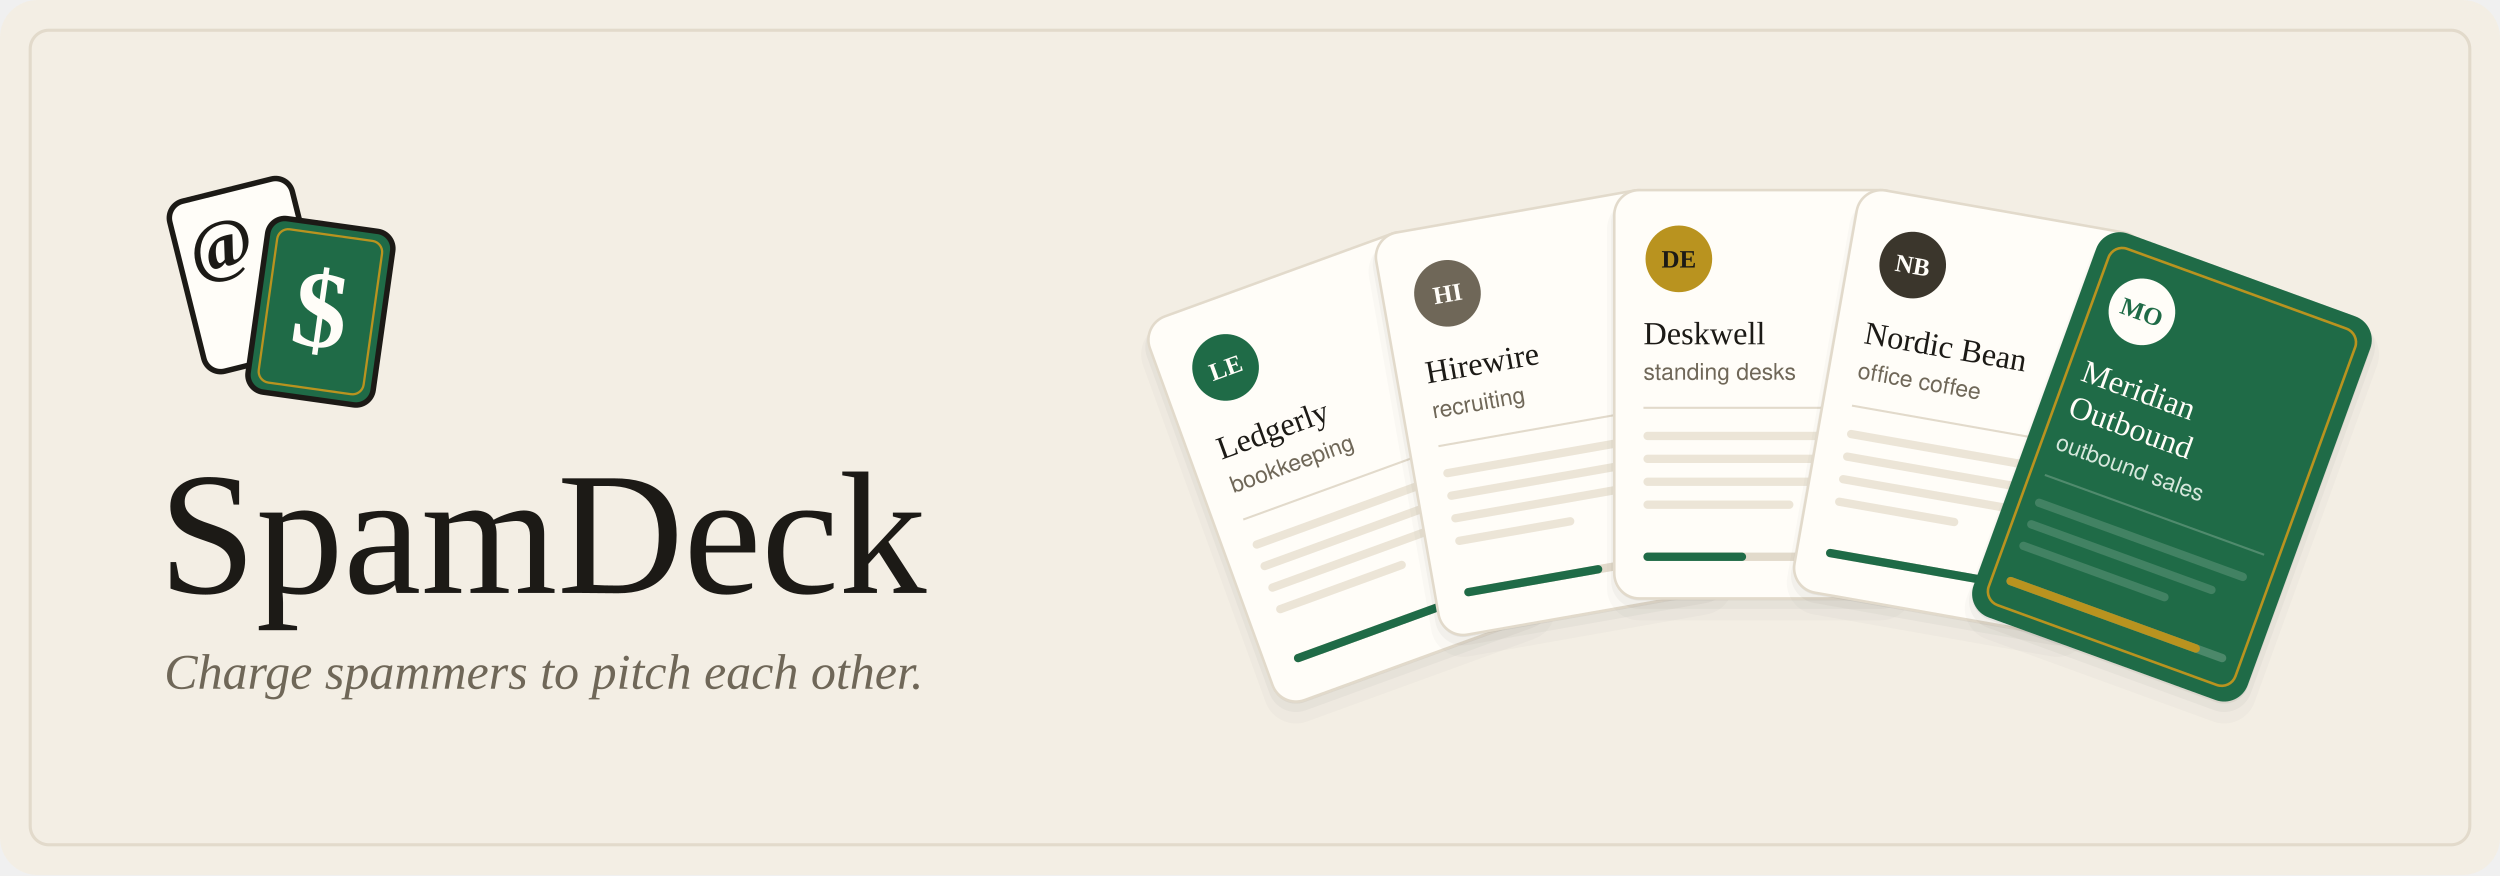
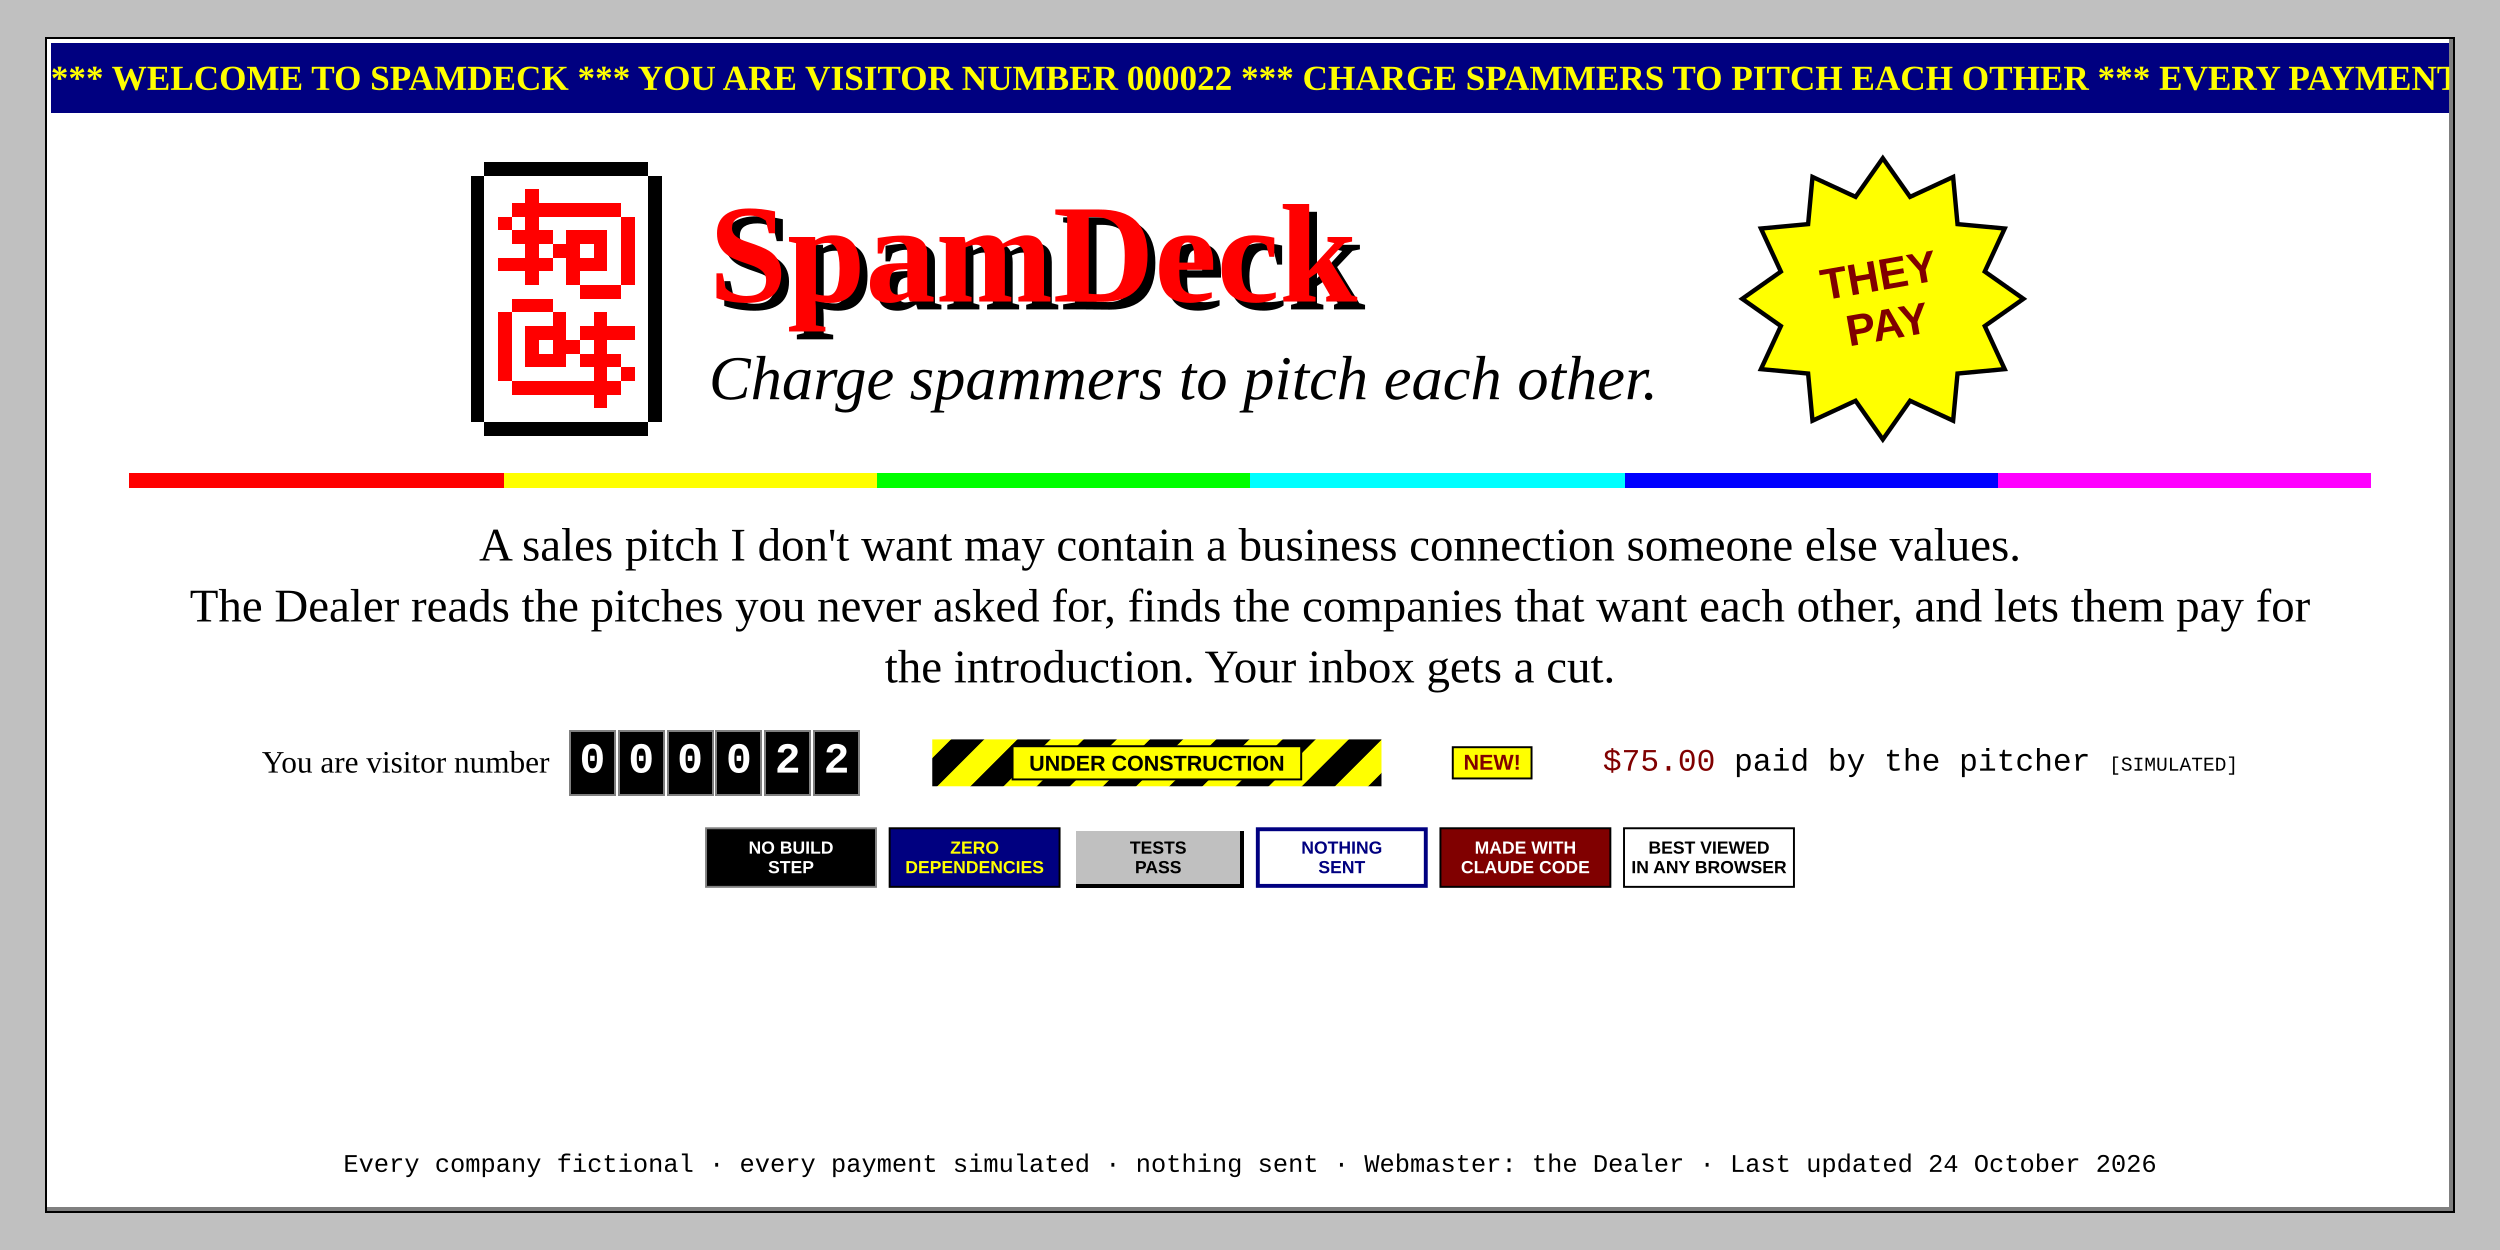
- <svg xmlns="http://www.w3.org/2000/svg" viewBox="0 0 1200 420" width="1200" height="420" role="img" aria-labelledby="title desc">
-   <rect width="1200" height="420" rx="18" fill="#f3eee4" />
-   <rect x="14.5" y="14.5" width="1171" height="391" rx="9" fill="none" stroke="#e2dacb" stroke-width="1.5" />
-   <g transform="translate(73.49 78.61) scale(0.48)">
-     <g transform="translate(95 111.32) rotate(-14)">
-       <rect x="-63.13" y="-87.57" width="126.27" height="175.15" rx="17.31" fill="#fffdf8" stroke="#1c1a16" stroke-width="5.5" />
-       <text x="-19.35" y="-12.73" text-anchor="middle" font-family="Georgia, 'Times New Roman', serif" font-size="69.24" font-weight="700" fill="#1c1a16">@</text>
+ <svg xmlns="http://www.w3.org/2000/svg" xmlns:xlink="http://www.w3.org/1999/xlink" viewBox="0 0 1280 640" width="1280" height="640" role="img" aria-labelledby="title desc">
+   <defs>
+     <g id="ix" fill="#FF0000">
+       <rect x="4" y="2" width="1" height="1" />
+       <rect x="3" y="3" width="4" height="1" />
+       <rect x="2" y="4" width="1" height="1" />
+       <rect x="4" y="4" width="1" height="1" />
+       <rect x="3" y="5" width="3" height="1" />
+       <rect x="4" y="6" width="1" height="1" />
+       <rect x="6" y="6" width="1" height="1" />
+       <rect x="2" y="7" width="4" height="1" />
+       <rect x="4" y="8" width="1" height="1" />
+       <rect x="3" y="10" width="3" height="1" />
+       <rect x="2" y="11" width="1" height="1" />
+       <rect x="6" y="11" width="1" height="1" />
+       <rect x="2" y="12" width="1" height="1" />
+       <rect x="4" y="12" width="3" height="1" />
+       <rect x="2" y="13" width="1" height="1" />
+       <rect x="4" y="13" width="1" height="1" />
+       <rect x="6" y="13" width="1" height="1" />
+       <rect x="2" y="14" width="1" height="1" />
+       <rect x="4" y="14" width="3" height="1" />
+       <rect x="2" y="15" width="1" height="1" />
+       <rect x="3" y="16" width="4" height="1" />
    </g>
-     <g transform="translate(167.3 147.98) rotate(8)">
-       <rect x="-63.13" y="-87.57" width="126.27" height="175.15" rx="17.31" fill="#1f6b47" stroke="#1c1a16" stroke-width="5.5" />
-       <rect x="-52.95" y="-77.39" width="105.9" height="154.78" rx="11.2" fill="none" stroke="#b9931f" stroke-width="2.29" />
-       <text x="0" y="34.93" text-anchor="middle" font-family="Georgia, 'Times New Roman', serif" font-size="109.98" font-weight="700" fill="#fffdf8">$</text>
+     <pattern id="stripes" patternUnits="userSpaceOnUse" width="24" height="24" patternTransform="rotate(45)">
+       <rect x="0" y="0" width="12" height="24" fill="#FFFF00" />
+       <rect x="12" y="0" width="12" height="24" fill="#000000" />
+     </pattern>
+     <clipPath id="barclip">
+       <rect x="26" y="22" width="1228" height="36" />
+     </clipPath>
+   </defs>
+   <rect width="1280" height="640" fill="#C0C0C0" />
+   <g shape-rendering="crispEdges">
+     <rect x="23" y="19" width="1234" height="602" fill="#000000" />
+     <rect x="24" y="20" width="1232" height="600" fill="#FFFFFF" />
+     <rect x="1254" y="20" width="2" height="600" fill="#808080" />
+     <rect x="24" y="618" width="1232" height="2" fill="#808080" />
+     <rect x="26" y="22" width="1228" height="36" fill="#000080" />
+   </g>
+   <text x="26" y="46" clip-path="url(#barclip)" font-family="'Times New Roman',Times,serif" font-weight="bold" font-size="18" fill="#FFFF00" xml:space="preserve">*** WELCOME TO SPAMDECK *** YOU ARE VISITOR NUMBER 000022 *** CHARGE SPAMMERS TO PITCH EACH OTHER *** EVERY PAYMENT SIMULATED ***</text>
+   <g transform="translate(241 83) scale(7)" shape-rendering="crispEdges">
+     <rect x="1" y="1" width="12" height="18" fill="#FFFFFF" />
+     <g fill="#000000">
+       <rect x="1" y="0" width="12" height="1" />
+       <rect x="1" y="19" width="12" height="1" />
+       <rect x="0" y="1" width="1" height="18" />
+       <rect x="13" y="1" width="1" height="18" />
+     </g>
+     <use xlink:href="#ix" href="#ix" />
+     <use xlink:href="#ix" href="#ix" transform="rotate(180 7 10)" />
+   </g>
+   <text x="367" y="158.4" font-family="'Times New Roman',Times,serif" font-weight="bold" font-size="72" fill="#000000">SpamDeck</text>
+   <text x="363" y="154.4" font-family="'Times New Roman',Times,serif" font-weight="bold" font-size="72" fill="#FF0000">SpamDeck</text>
+   <text x="363" y="204.4" font-family="'Times New Roman',Times,serif" font-style="italic" font-size="32" fill="#000000">Charge spammers to pitch each other.</text>
+   <g transform="translate(889 78) scale(1.5)">
+     <polygon points="98,50 84.8,59.3 91.6,74 75.5,75.5 74,91.6 59.3,84.8 50,98 40.7,84.8 26,91.6 24.5,75.5 8.4,74 15.2,59.3 2,50 15.2,40.7 8.4,26 24.5,24.5 26,8.4 40.7,15.2 50,2 59.3,15.2 74,8.4 75.5,24.5 91.6,26 84.8,40.7" fill="#FFFF00" stroke="#000000" stroke-width="1.5" />
+     <g font-family="Arial,Helvetica,sans-serif" font-weight="bold" font-size="15" fill="#800000" text-anchor="middle" transform="rotate(-10 50 50)">
+       <text x="50" y="47">THEY</text>
+       <text x="50" y="64">PAY</text>
    </g>
  </g>
-   <text x="76.14" y="284.6" font-family="Georgia, 'Times New Roman', serif" font-size="84" fill="#1c1a16" textLength="398.1" lengthAdjust="spacingAndGlyphs">SpamDeck</text>
-   <text x="78.83" y="330.6" font-family="Georgia, 'Times New Roman', serif" font-size="24" font-style="italic" fill="#6f6758" textLength="408.66" lengthAdjust="spacingAndGlyphs">Charge spammers to pitch each other.</text>
-   <g transform="translate(844.85 767.25)">
-     <g transform="rotate(-20) translate(-70 -676)">
-       <rect x="-0.34" y="0.94" width="140" height="196" rx="12" fill="#1c1a16" fill-opacity="0.06" />
-       <rect x="-2.7" y="1.79" width="143" height="199" rx="13.5" fill="#1c1a16" fill-opacity="0.035" />
-       <rect x="-5.89" y="3.08" width="147" height="203" rx="15.5" fill="#1c1a16" fill-opacity="0.02" />
-       <rect width="140" height="196" rx="12" fill="#fffdf8" stroke="#e2dacb" stroke-width="1.25" />
-       <circle cx="31" cy="33" r="16" fill="#1f6b47" />
-       <text x="31" y="37.16" text-anchor="middle" font-family="Georgia, 'Times New Roman', serif" font-size="12" font-weight="700" fill="#fffdf8">LE</text>
-       <text x="14" y="74" font-family="Georgia, 'Times New Roman', serif" font-size="15.5" fill="#1c1a16" textLength="59.55" lengthAdjust="spacingAndGlyphs">Ledgerly</text>
-       <text x="14" y="91" font-family="-apple-system, BlinkMacSystemFont, 'Segoe UI', Helvetica, Arial, sans-serif" font-size="11" fill="#6f6758">bookkeeping</text>
-       <path d="M14 104.5H126" stroke="#e2dacb" />
-       <rect x="14" y="116" width="104" height="4" rx="2" fill="#ece5d7" />
-       <rect x="14" y="127" width="112" height="4" rx="2" fill="#ece5d7" />
-       <rect x="14" y="138" width="90" height="4" rx="2" fill="#ece5d7" />
-       <rect x="14" y="149" width="66" height="4" rx="2" fill="#ece5d7" />
-       <rect x="14" y="174" width="112" height="4" rx="2" fill="#e2dacb" />
-       <rect x="14" y="174" width="87.36" height="4" rx="2" fill="#1f6b47" />
+   <g shape-rendering="crispEdges">
+     <rect x="66" y="242" width="192" height="8" fill="#FF0000" />
+     <rect x="258" y="242" width="191" height="8" fill="#FFFF00" />
+     <rect x="449" y="242" width="191" height="8" fill="#00FF00" />
+     <rect x="640" y="242" width="192" height="8" fill="#00FFFF" />
+     <rect x="832" y="242" width="191" height="8" fill="#0000FF" />
+     <rect x="1023" y="242" width="191" height="8" fill="#FF00FF" />
+   </g>
+   <g font-family="'Times New Roman',Times,serif" font-size="24" fill="#000000" text-anchor="middle">
+     <text x="640" y="287">A sales pitch I don't want may contain a business connection someone else values.</text>
+     <text x="640" y="318.19">The Dealer reads the pitches you never asked for, finds the companies that want each other, and lets them pay for</text>
+     <text x="640" y="349.38">the introduction. Your inbox gets a cut.</text>
+   </g>
+   <text x="134.07" y="395.57" font-family="'Times New Roman',Times,serif" font-size="16" fill="#000000">You are visitor number</text>
+   <g shape-rendering="crispEdges">
+     <rect x="291.32" y="373.57" width="24" height="34" fill="#808080" />
+     <rect x="292.32" y="374.57" width="22" height="32" fill="#000000" />
+     <rect x="316.32" y="373.57" width="24" height="34" fill="#808080" />
+     <rect x="317.32" y="374.57" width="22" height="32" fill="#000000" />
+     <rect x="341.32" y="373.57" width="24" height="34" fill="#808080" />
+     <rect x="342.32" y="374.57" width="22" height="32" fill="#000000" />
+     <rect x="366.32" y="373.57" width="24" height="34" fill="#808080" />
+     <rect x="367.32" y="374.57" width="22" height="32" fill="#000000" />
+     <rect x="391.32" y="373.57" width="24" height="34" fill="#808080" />
+     <rect x="392.32" y="374.57" width="22" height="32" fill="#000000" />
+     <rect x="416.32" y="373.57" width="24" height="34" fill="#808080" />
+     <rect x="417.32" y="374.57" width="22" height="32" fill="#000000" />
+   </g>
+   <g font-family="'Courier New',Courier,monospace" font-weight="bold" font-size="22" fill="#FFFFFF" text-anchor="middle">
+     <text x="303.32" y="395.57">0</text>
+     <text x="328.32" y="395.57">0</text>
+     <text x="353.32" y="395.57">0</text>
+     <text x="378.32" y="395.57">0</text>
+     <text x="403.32" y="395.57">2</text>
+     <text x="428.32" y="395.57">2</text>
+   </g>
+   <rect x="477.32" y="378.57" width="230" height="24" fill="url(#stripes)" />
+   <rect x="518.43" y="382.07" width="147.78" height="17" fill="#FFFF00" stroke="#000000" stroke-width="1" />
+   <text x="592.32" y="394.57" font-family="Arial,Helvetica,sans-serif" font-weight="bold" font-size="11" fill="#000000" text-anchor="middle">UNDER CONSTRUCTION</text>
+   <rect x="743.82" y="382.57" width="40.33" height="16" fill="#FFFF00" stroke="#000000" stroke-width="1" />
+   <text x="763.99" y="394.07" font-family="Arial,Helvetica,sans-serif" font-weight="bold" font-size="11" fill="#800000" text-anchor="middle">NEW!</text>
+   <text x="820.65" y="394.57" font-family="'Courier New',Courier,monospace" font-size="16" fill="#000000">
+     <tspan fill="#800000">$75.00</tspan> paid by the pitcher <tspan font-size="10">[SIMULATED]</tspan>
+   </text>
+   <g font-family="Arial,Helvetica,sans-serif" font-weight="bold" font-size="9" text-anchor="middle">
+     <rect x="361.5" y="424.07" width="87" height="30" fill="#000000" stroke="#808080" stroke-width="1" />
+     <text x="405" y="437.07" fill="#FFFFFF">NO BUILD</text>
+     <text x="405" y="447.07" fill="#FFFFFF">STEP</text>
+     <rect x="455.5" y="424.07" width="87" height="30" fill="#000080" stroke="#000000" stroke-width="1" />
+     <text x="499" y="437.07" fill="#FFFF00">ZERO</text>
+     <text x="499" y="447.07" fill="#FFFF00">DEPENDENCIES</text>
+     <g shape-rendering="crispEdges">
+       <rect x="549" y="423.57" width="88" height="31" fill="#C0C0C0" />
+       <rect x="549" y="452.57" width="88" height="2" fill="#000000" />
+       <rect x="635" y="423.57" width="2" height="31" fill="#000000" />
+       <rect x="549" y="423.57" width="88" height="2" fill="#FFFFFF" />
+       <rect x="549" y="423.57" width="2" height="31" fill="#FFFFFF" />
    </g>
-     <g transform="rotate(-10) translate(-70 -676)">
-       <rect x="-0.17" y="0.98" width="140" height="196" rx="12" fill="#1c1a16" fill-opacity="0.06" />
-       <rect x="-2.11" y="1.95" width="143" height="199" rx="13.5" fill="#1c1a16" fill-opacity="0.035" />
-       <rect x="-4.72" y="3.39" width="147" height="203" rx="15.5" fill="#1c1a16" fill-opacity="0.02" />
-       <rect width="140" height="196" rx="12" fill="#fffdf8" stroke="#e2dacb" stroke-width="1.25" />
-       <circle cx="31" cy="33" r="16" fill="#6f6758" />
-       <text x="31" y="37.16" text-anchor="middle" font-family="Georgia, 'Times New Roman', serif" font-size="12" font-weight="700" fill="#fffdf8">HI</text>
-       <text x="14" y="74" font-family="Georgia, 'Times New Roman', serif" font-size="15.5" fill="#1c1a16" textLength="60.83" lengthAdjust="spacingAndGlyphs">Hirewire</text>
-       <text x="14" y="91" font-family="-apple-system, BlinkMacSystemFont, 'Segoe UI', Helvetica, Arial, sans-serif" font-size="11" fill="#6f6758">recruiting</text>
-       <path d="M14 104.5H126" stroke="#e2dacb" />
-       <rect x="14" y="116" width="110" height="4" rx="2" fill="#ece5d7" />
-       <rect x="14" y="127" width="96" height="4" rx="2" fill="#ece5d7" />
-       <rect x="14" y="138" width="106" height="4" rx="2" fill="#ece5d7" />
-       <rect x="14" y="149" width="58" height="4" rx="2" fill="#ece5d7" />
-       <rect x="14" y="174" width="112" height="4" rx="2" fill="#e2dacb" />
-       <rect x="14" y="174" width="67.2" height="4" rx="2" fill="#1f6b47" />
-     </g>
-     <g transform="rotate(0) translate(-70 -676)">
-       <rect x="0" y="1" width="140" height="196" rx="12" fill="#1c1a16" fill-opacity="0.06" />
-       <rect x="-1.5" y="2" width="143" height="199" rx="13.5" fill="#1c1a16" fill-opacity="0.035" />
-       <rect x="-3.5" y="3.5" width="147" height="203" rx="15.5" fill="#1c1a16" fill-opacity="0.02" />
-       <rect width="140" height="196" rx="12" fill="#fffdf8" stroke="#e2dacb" stroke-width="1.25" />
-       <circle cx="31" cy="33" r="16" fill="#b9931f" />
-       <text x="31" y="37.16" text-anchor="middle" font-family="Georgia, 'Times New Roman', serif" font-size="12" font-weight="700" fill="#1c1a16">DE</text>
-       <text x="14" y="74" font-family="Georgia, 'Times New Roman', serif" font-size="15.5" fill="#1c1a16" textLength="61.89" lengthAdjust="spacingAndGlyphs">Deskwell</text>
-       <text x="14" y="91" font-family="-apple-system, BlinkMacSystemFont, 'Segoe UI', Helvetica, Arial, sans-serif" font-size="11" fill="#6f6758">standing desks</text>
-       <path d="M14 104.5H126" stroke="#e2dacb" />
-       <rect x="14" y="116" width="98" height="4" rx="2" fill="#ece5d7" />
-       <rect x="14" y="127" width="112" height="4" rx="2" fill="#ece5d7" />
-       <rect x="14" y="138" width="84" height="4" rx="2" fill="#ece5d7" />
-       <rect x="14" y="149" width="72" height="4" rx="2" fill="#ece5d7" />
-       <rect x="14" y="174" width="112" height="4" rx="2" fill="#e2dacb" />
-       <rect x="14" y="174" width="49.28" height="4" rx="2" fill="#1f6b47" />
-     </g>
-     <g transform="rotate(10) translate(-70 -676)">
-       <rect x="0.17" y="0.98" width="140" height="196" rx="12" fill="#1c1a16" fill-opacity="0.06" />
-       <rect x="-0.89" y="1.95" width="143" height="199" rx="13.5" fill="#1c1a16" fill-opacity="0.035" />
-       <rect x="-2.28" y="3.39" width="147" height="203" rx="15.5" fill="#1c1a16" fill-opacity="0.02" />
-       <rect width="140" height="196" rx="12" fill="#fffdf8" stroke="#e2dacb" stroke-width="1.25" />
-       <circle cx="31" cy="33" r="16" fill="#3b362c" />
-       <text x="31" y="37.16" text-anchor="middle" font-family="Georgia, 'Times New Roman', serif" font-size="12" font-weight="700" fill="#fffdf8">NB</text>
-       <text x="14" y="74" font-family="Georgia, 'Times New Roman', serif" font-size="15.5" fill="#1c1a16" textLength="85.41" lengthAdjust="spacingAndGlyphs">Nordic Bean</text>
-       <text x="14" y="91" font-family="-apple-system, BlinkMacSystemFont, 'Segoe UI', Helvetica, Arial, sans-serif" font-size="11" fill="#6f6758">office coffee</text>
-       <path d="M14 104.5H126" stroke="#e2dacb" />
-       <rect x="14" y="116" width="108" height="4" rx="2" fill="#ece5d7" />
-       <rect x="14" y="127" width="100" height="4" rx="2" fill="#ece5d7" />
-       <rect x="14" y="138" width="112" height="4" rx="2" fill="#ece5d7" />
-       <rect x="14" y="149" width="60" height="4" rx="2" fill="#ece5d7" />
-       <rect x="14" y="174" width="112" height="4" rx="2" fill="#e2dacb" />
-       <rect x="14" y="174" width="76.16" height="4" rx="2" fill="#1f6b47" />
-     </g>
-     <g transform="rotate(20) translate(-70 -676)">
-       <rect x="0.34" y="0.94" width="140" height="196" rx="12" fill="#1c1a16" fill-opacity="0.06" />
-       <rect x="-0.3" y="1.79" width="143" height="199" rx="13.5" fill="#1c1a16" fill-opacity="0.035" />
-       <rect x="-1.11" y="3.08" width="147" height="203" rx="15.5" fill="#1c1a16" fill-opacity="0.02" />
-       <rect width="140" height="196" rx="12" fill="#1f6b47" />
-       <rect x="7" y="7" width="126" height="182" rx="7" fill="none" stroke="#b9931f" stroke-width="1.25" />
-       <circle cx="31" cy="33" r="16" fill="#fffdf8" />
-       <text x="31" y="37.16" text-anchor="middle" font-family="Georgia, 'Times New Roman', serif" font-size="12" font-weight="700" fill="#1f6b47">MO</text>
-       <text x="14" y="74" font-family="Georgia, 'Times New Roman', serif" font-size="15.5" fill="#fffdf8" textLength="63.17" lengthAdjust="spacingAndGlyphs">Meridian</text>
-       <text x="14" y="92" font-family="Georgia, 'Times New Roman', serif" font-size="15.5" fill="#fffdf8" textLength="69.81" lengthAdjust="spacingAndGlyphs">Outbound</text>
-       <text x="14" y="109" font-family="-apple-system, BlinkMacSystemFont, 'Segoe UI', Helvetica, Arial, sans-serif" font-size="11" fill="#d6e7dc">outbound sales</text>
-       <path d="M14 122.5H126" stroke="#fffdf8" stroke-opacity="0.22" />
-       <rect x="14" y="134" width="108" height="4" rx="2" fill="#fffdf8" fill-opacity="0.16" />
-       <rect x="14" y="145" width="96" height="4" rx="2" fill="#fffdf8" fill-opacity="0.16" />
-       <rect x="14" y="156" width="76" height="4" rx="2" fill="#fffdf8" fill-opacity="0.16" />
-       <rect x="14" y="174" width="112" height="4" rx="2" fill="#fffdf8" fill-opacity="0.2" />
-       <rect x="14" y="174" width="98.56" height="4" rx="2" fill="#b9931f" />
-     </g>
+     <text x="593" y="437.07" fill="#000000">TESTS</text>
+     <text x="593" y="447.07" fill="#000000">PASS</text>
+     <rect x="644" y="424.57" width="86" height="29" fill="#FFFFFF" stroke="#000080" stroke-width="2" />
+     <text x="687" y="437.07" fill="#000080">NOTHING</text>
+     <text x="687" y="447.07" fill="#000080">SENT</text>
+     <rect x="737.5" y="424.07" width="87" height="30" fill="#800000" stroke="#000000" stroke-width="1" />
+     <text x="781" y="437.07" fill="#FFFFFF">MADE WITH</text>
+     <text x="781" y="447.07" fill="#FFFFFF">CLAUDE CODE</text>
+     <rect x="831.5" y="424.07" width="87" height="30" fill="#FFFFFF" stroke="#000000" stroke-width="1" />
+     <text x="875" y="437.07" fill="#000000">BEST VIEWED</text>
+     <text x="875" y="447.07" fill="#000000">IN ANY BROWSER</text>
  </g>
+   <text x="640" y="600" font-family="'Courier New',Courier,monospace" font-size="13" fill="#000000" text-anchor="middle">Every company fictional · every payment simulated · nothing sent · Webmaster: the Dealer · Last updated 24 October 2026</text>
</svg>
